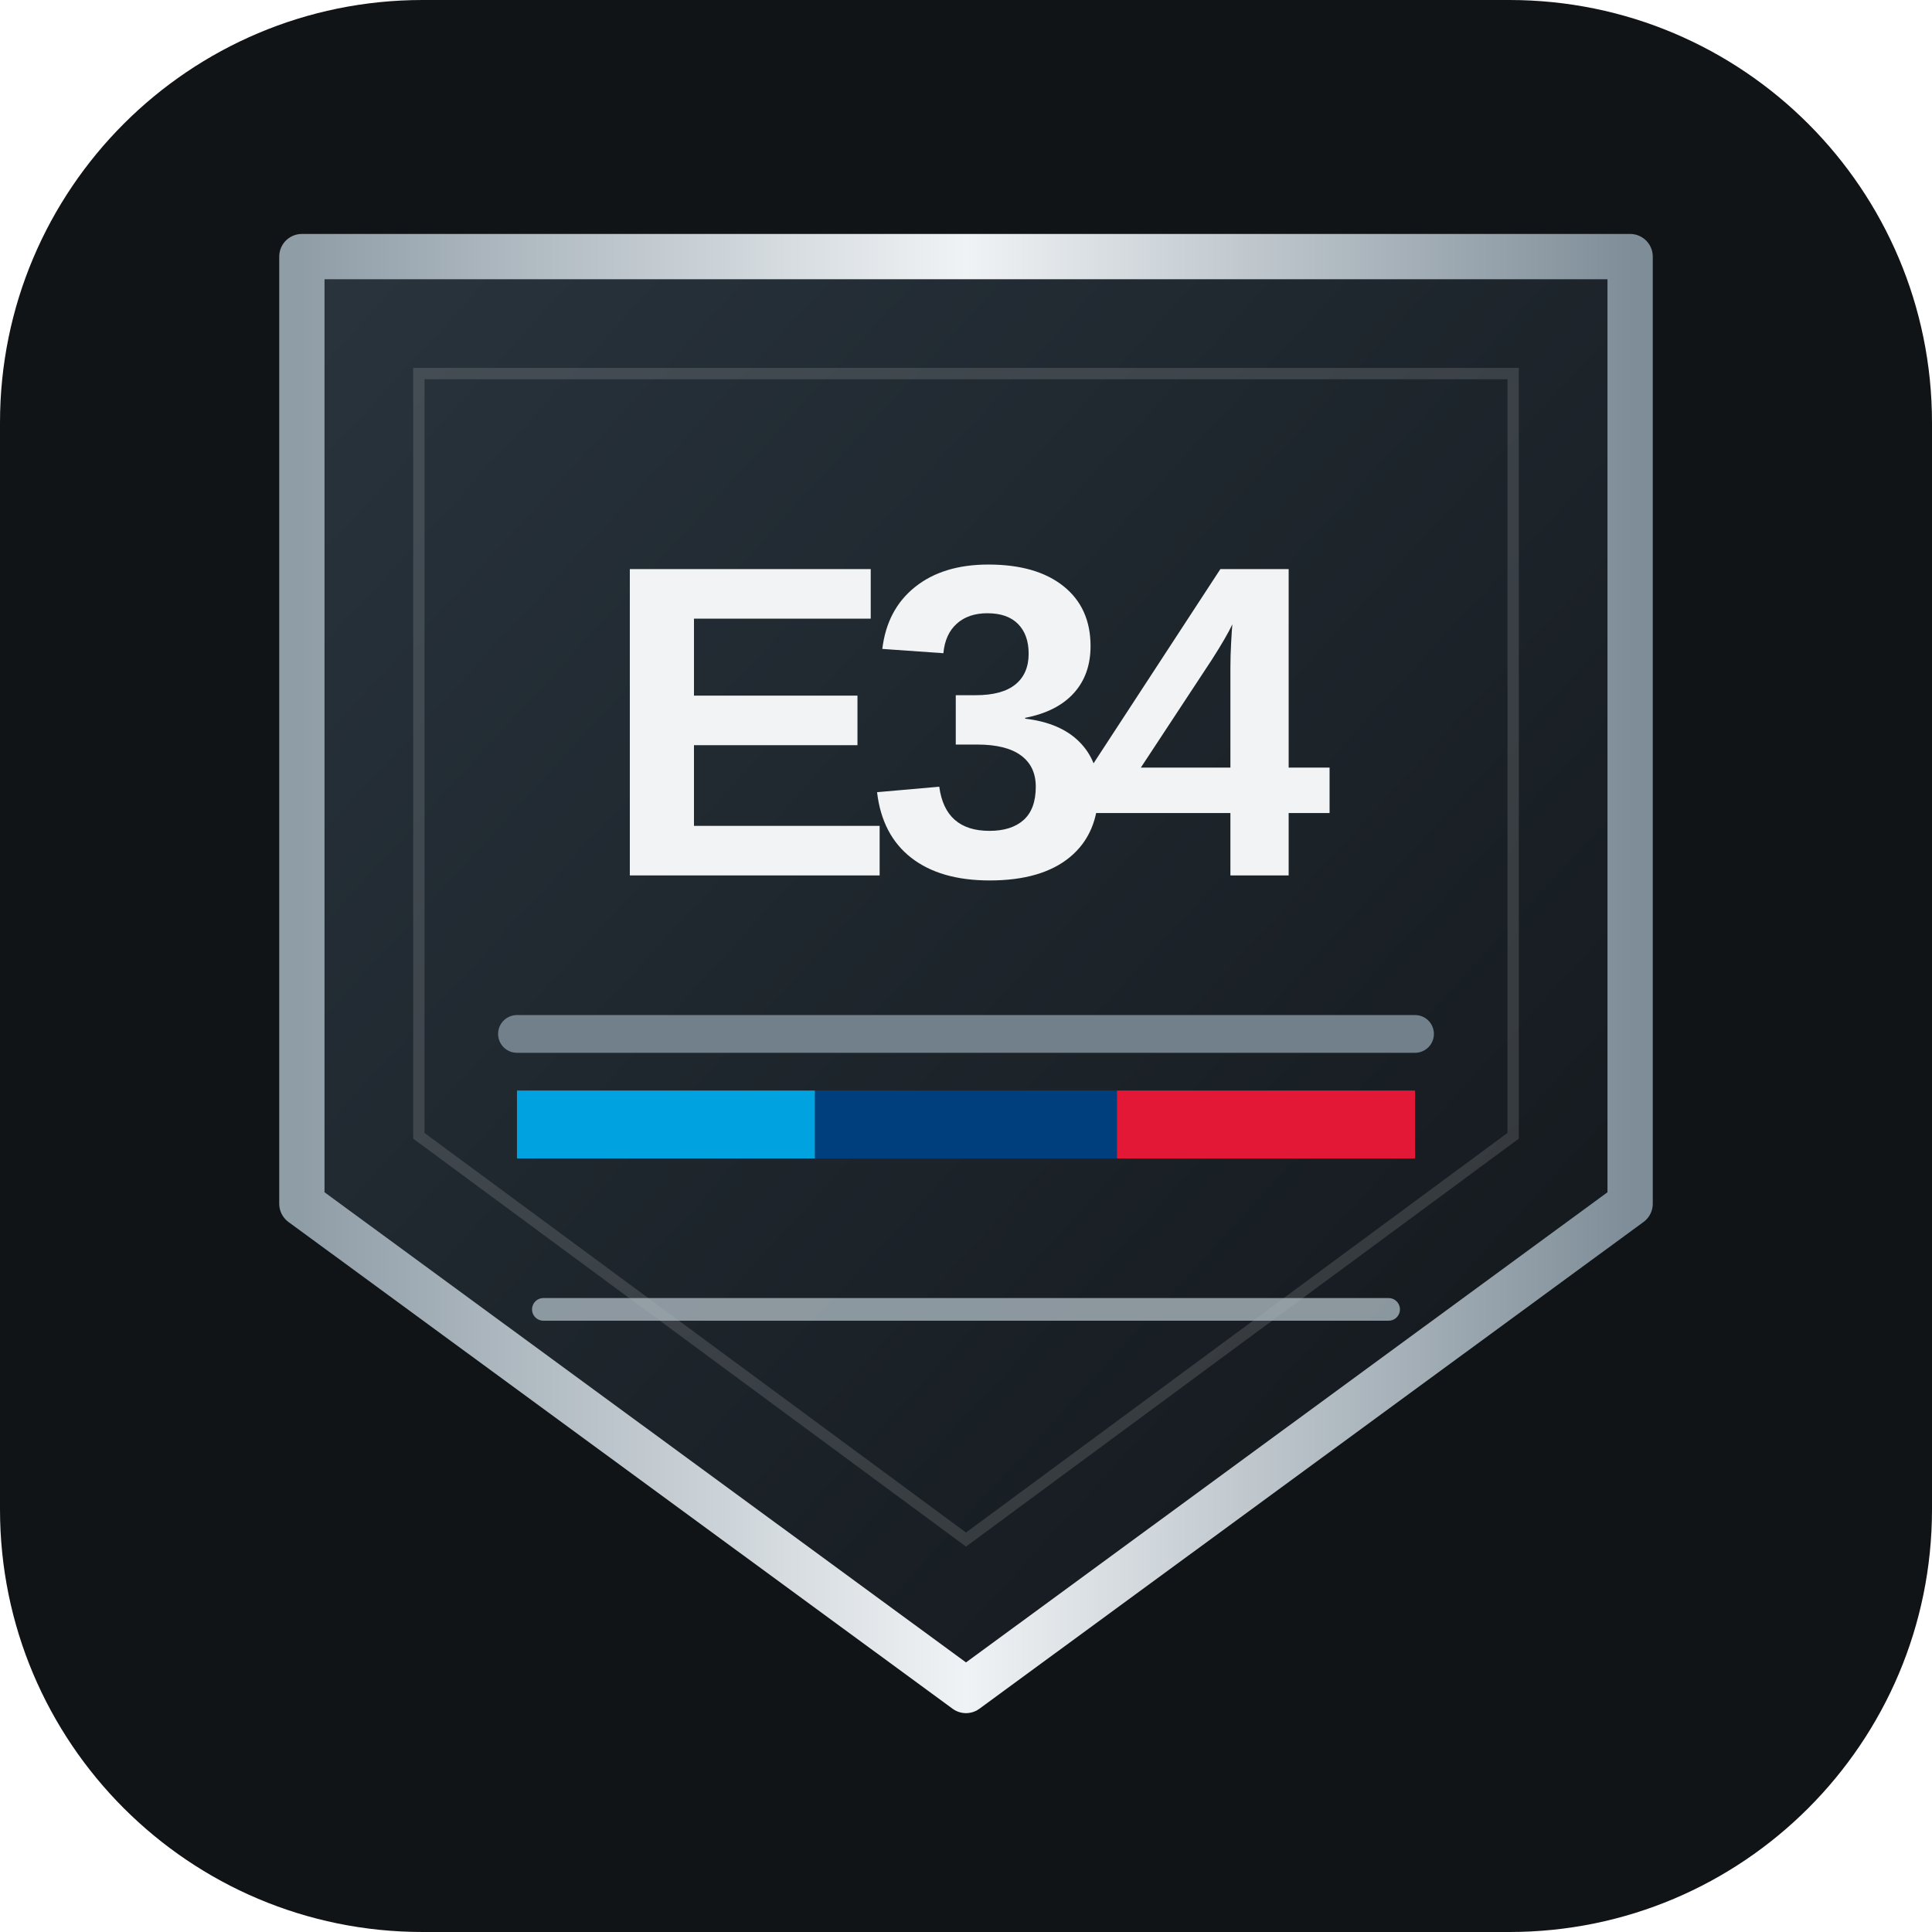
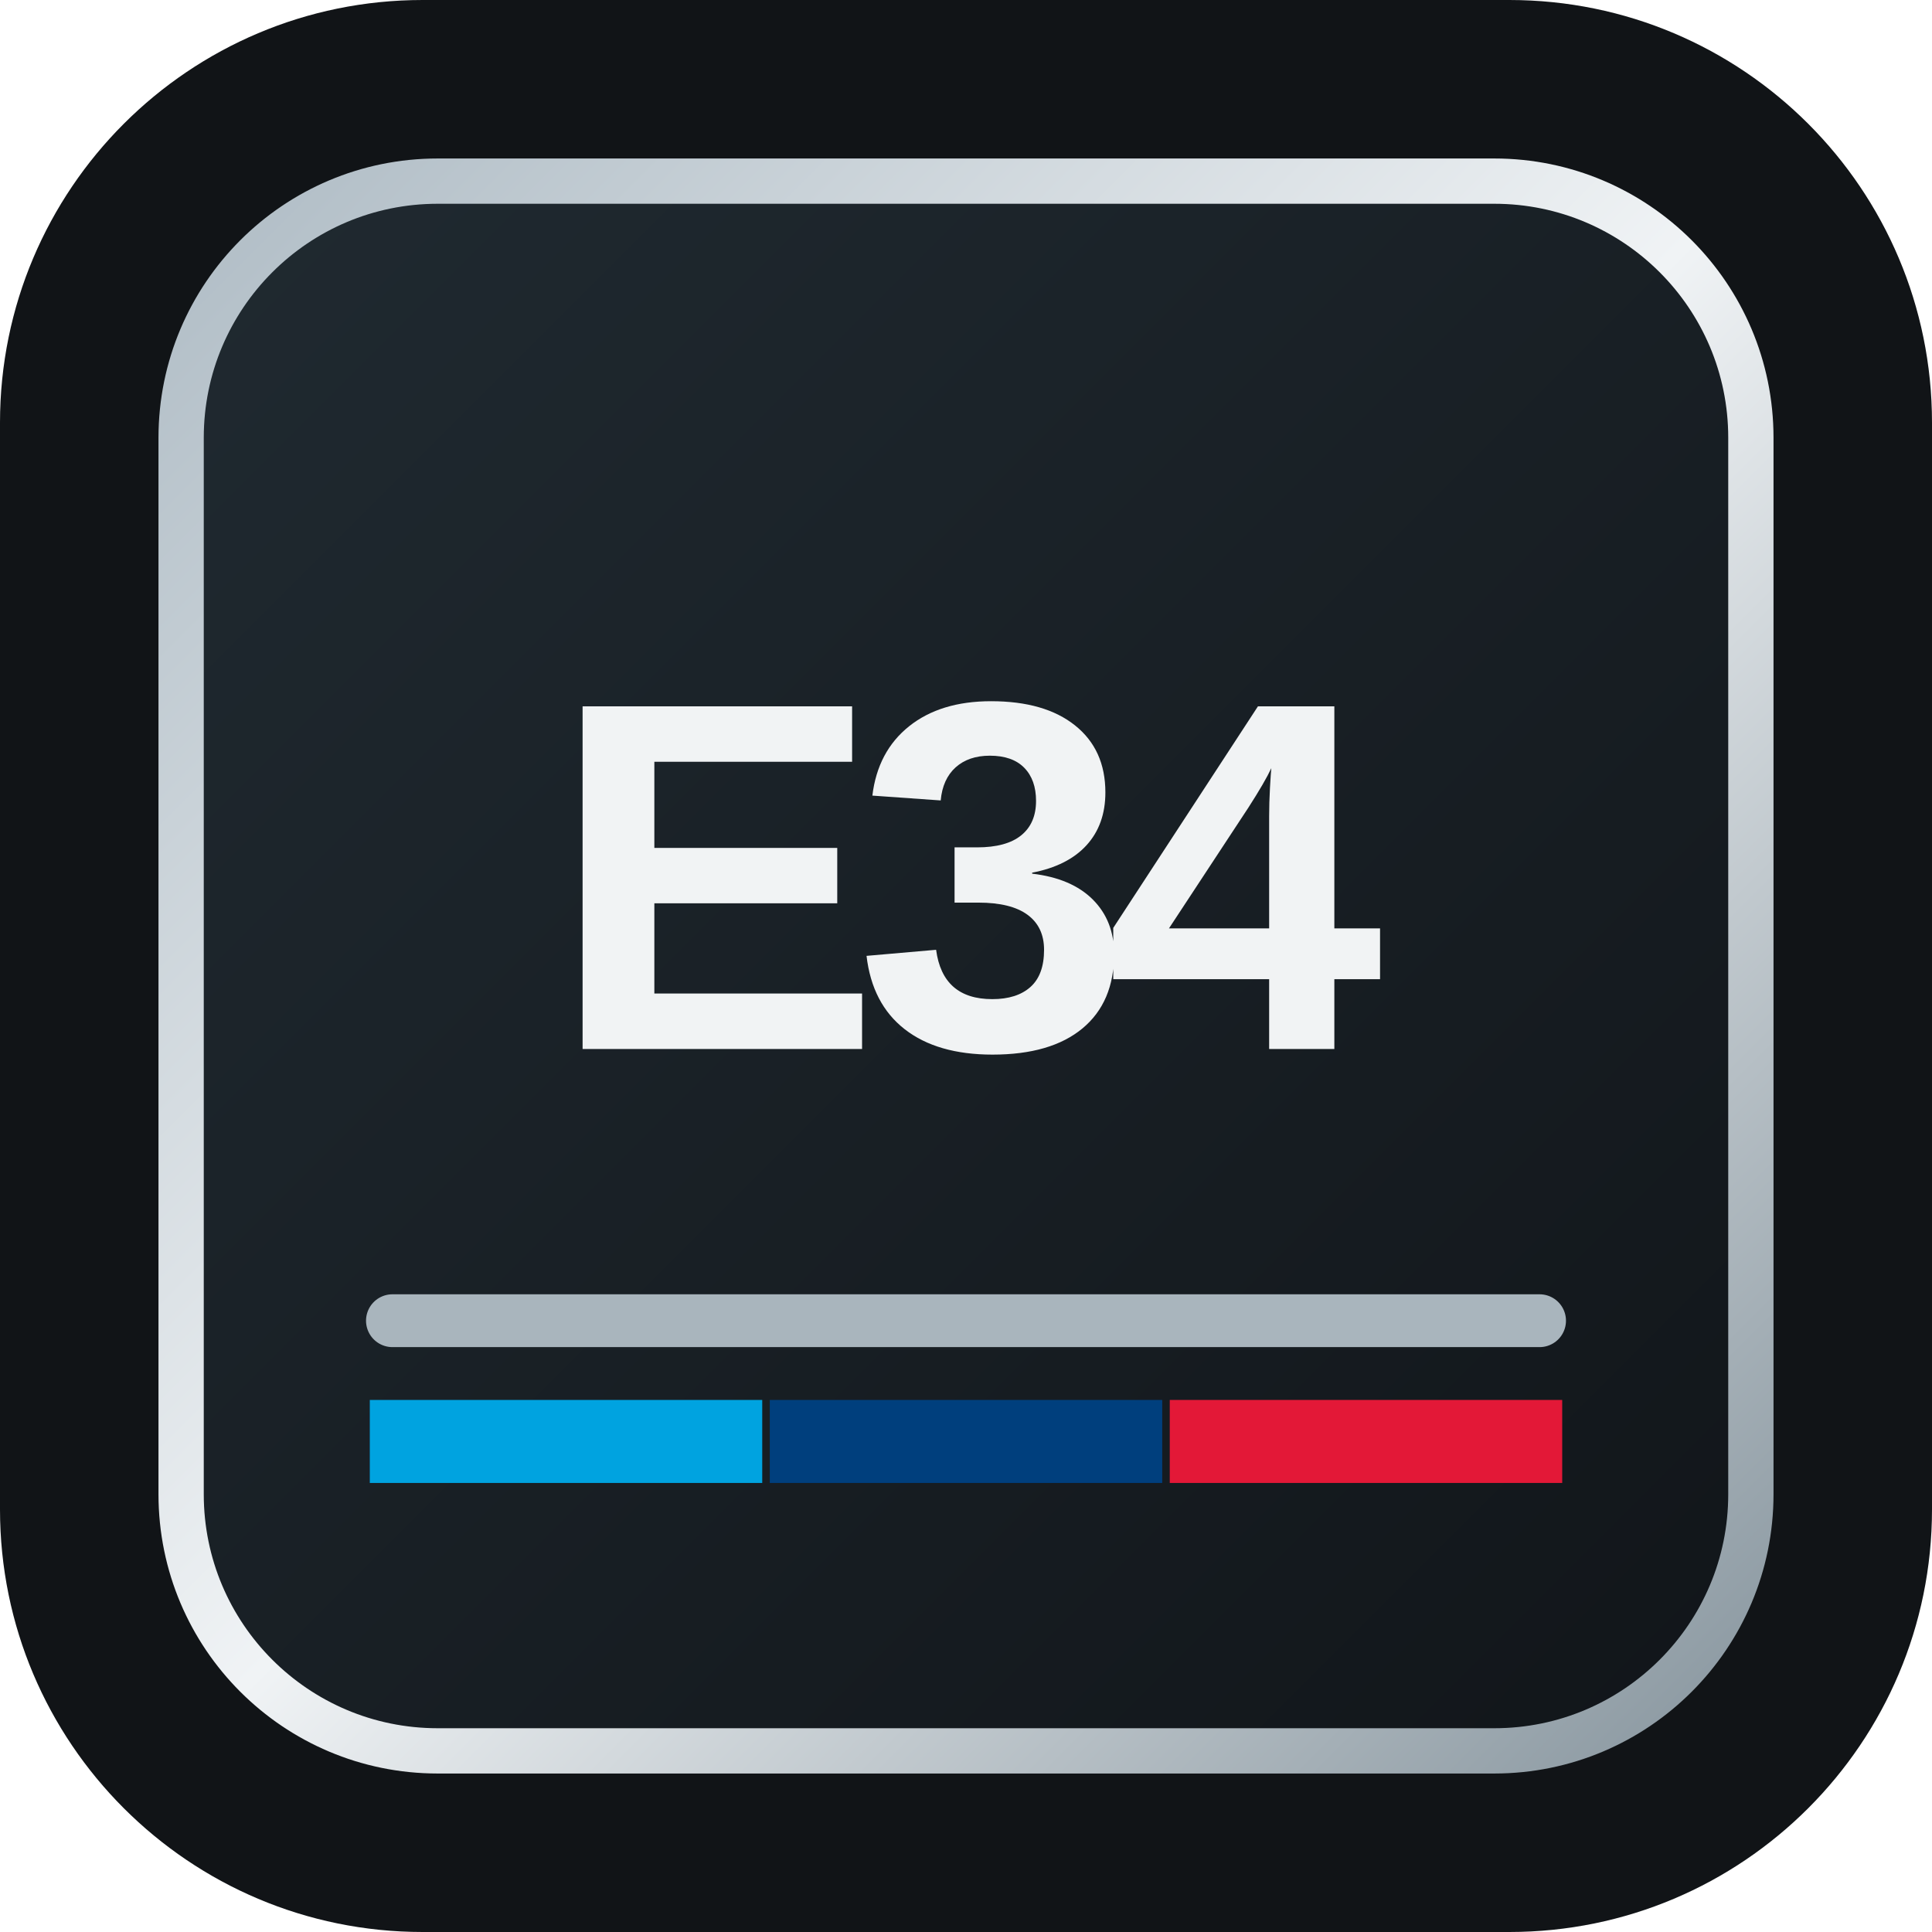
<svg xmlns="http://www.w3.org/2000/svg" viewBox="0 0 512 512">
  <defs>
+     <linearGradient id="frame" x1="0" y1="0" x2="1" y2="1">
+       <stop stop-color="#aebbc4" />
+       <stop offset=".5" stop-color="#f0f3f5" />
+       <stop offset="1" stop-color="#87959e" />
+     </linearGradient>
    <linearGradient id="panel" x1="0" y1="0" x2="1" y2="1">
-       <stop stop-color="#29343d" />
+       <stop stop-color="#202a31" />
      <stop offset="1" stop-color="#111519" />
-     </linearGradient>
-     <linearGradient id="metal" x1="0" y1="0" x2="1" y2="0">
-       <stop stop-color="#8f9da7" />
-       <stop offset=".5" stop-color="#f0f3f5" />
-       <stop offset="1" stop-color="#7e8d98" />
    </linearGradient>
  </defs>
  <rect width="512" height="512" rx="112" fill="#111417" />
-   <path d="M80 68h352v251L256 448 80 319z" fill="url(#panel)" stroke="url(#metal)" stroke-width="12" stroke-linejoin="round" />
-   <path d="M111 99h290v202L256 408 111 301z" fill="none" stroke="#ffffff22" stroke-width="3" />
-   <text x="256" y="232" fill="#f1f3f4" font-family="Arial,sans-serif" font-size="118" font-weight="900" text-anchor="middle" letter-spacing="-8">E34</text>
-   <path d="M137 274h238" stroke="#71808b" stroke-width="10" stroke-linecap="round" />
-   <path d="M137 298h79" stroke="#00a3e0" stroke-width="18" />
-   <path d="M216 298h80" stroke="#003f7d" stroke-width="18" />
-   <path d="M296 298h79" stroke="#e31837" stroke-width="18" />
-   <path d="M144 347h224" stroke="#a9b5bd" stroke-width="6" stroke-linecap="round" opacity=".8" />
+   <rect x="48" y="48" width="416" height="416" rx="68" fill="url(#panel)" stroke="url(#frame)" stroke-width="12" />
+   <text x="256" y="278" fill="#f1f3f4" font-family="Arial,sans-serif" font-size="132" font-weight="900" text-anchor="middle" letter-spacing="-7">E34</text>
+   <path d="M104 350h304" stroke="#a9b5bd" stroke-width="14" stroke-linecap="round" />
+   <path d="M98 382h104" stroke="#00a3e0" stroke-width="22" />
+   <path d="M204 382h104" stroke="#003f7d" stroke-width="22" />
+   <path d="M310 382h104" stroke="#e31837" stroke-width="22" />
</svg>
